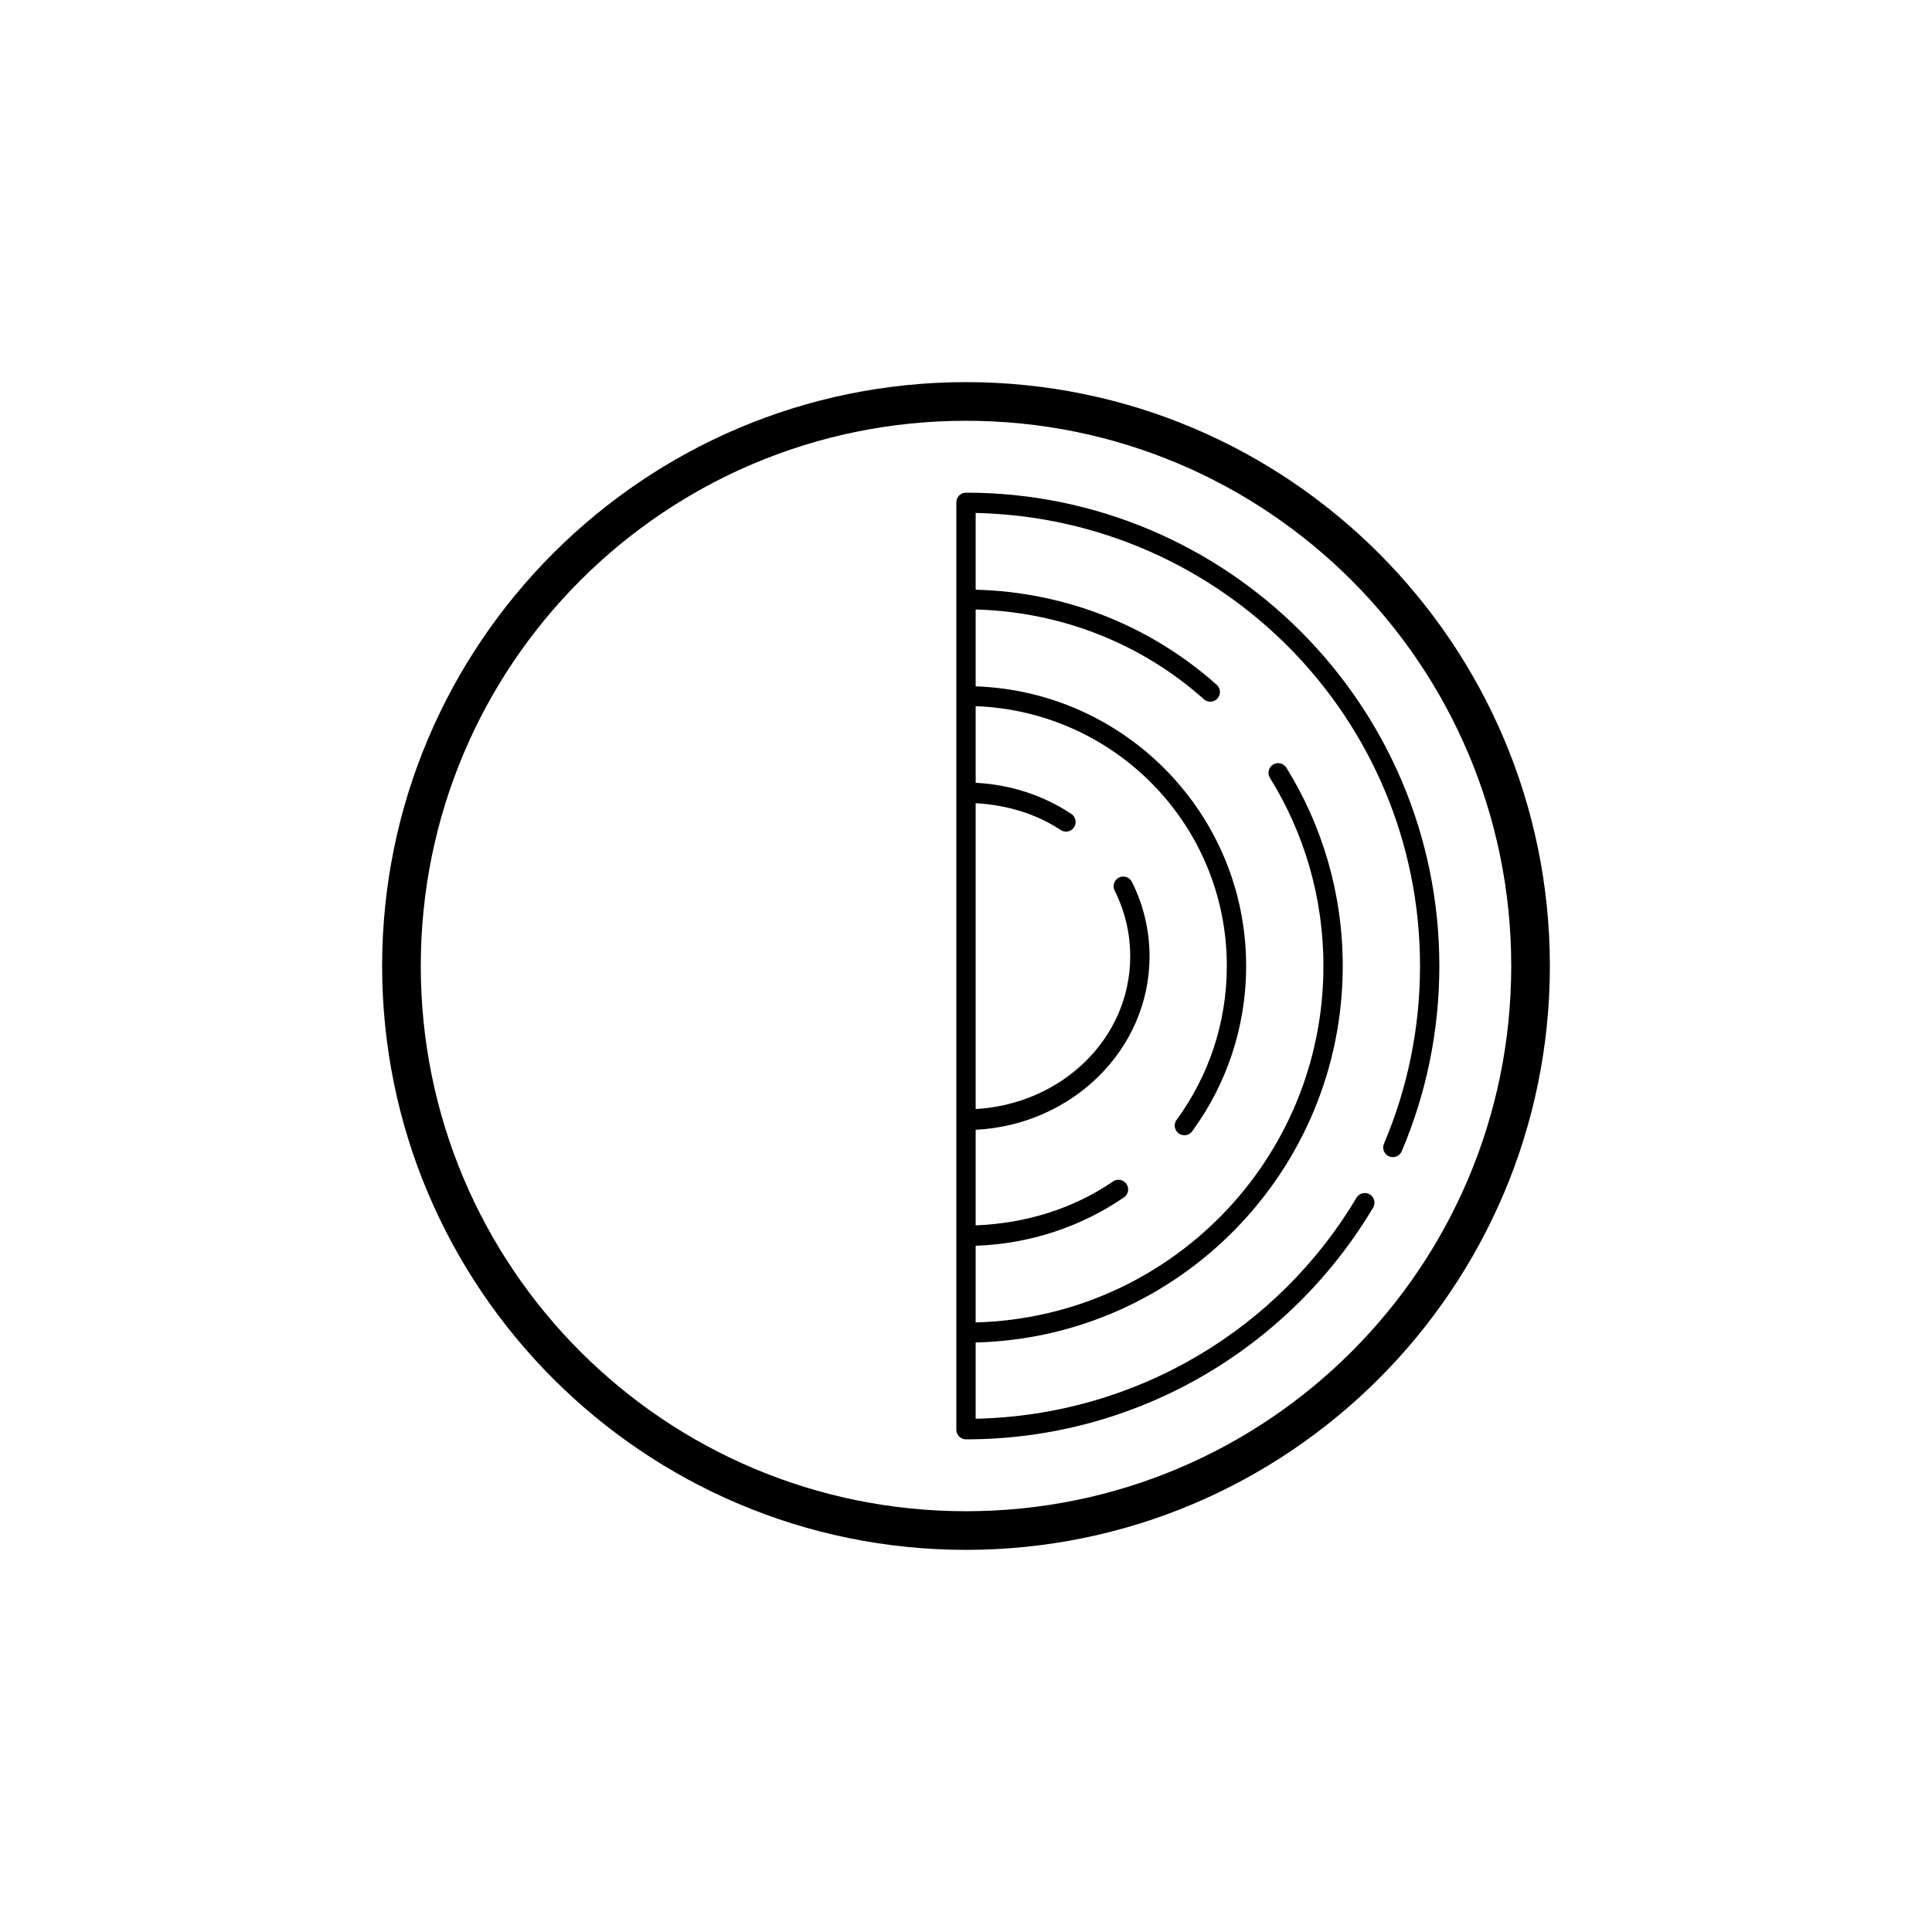
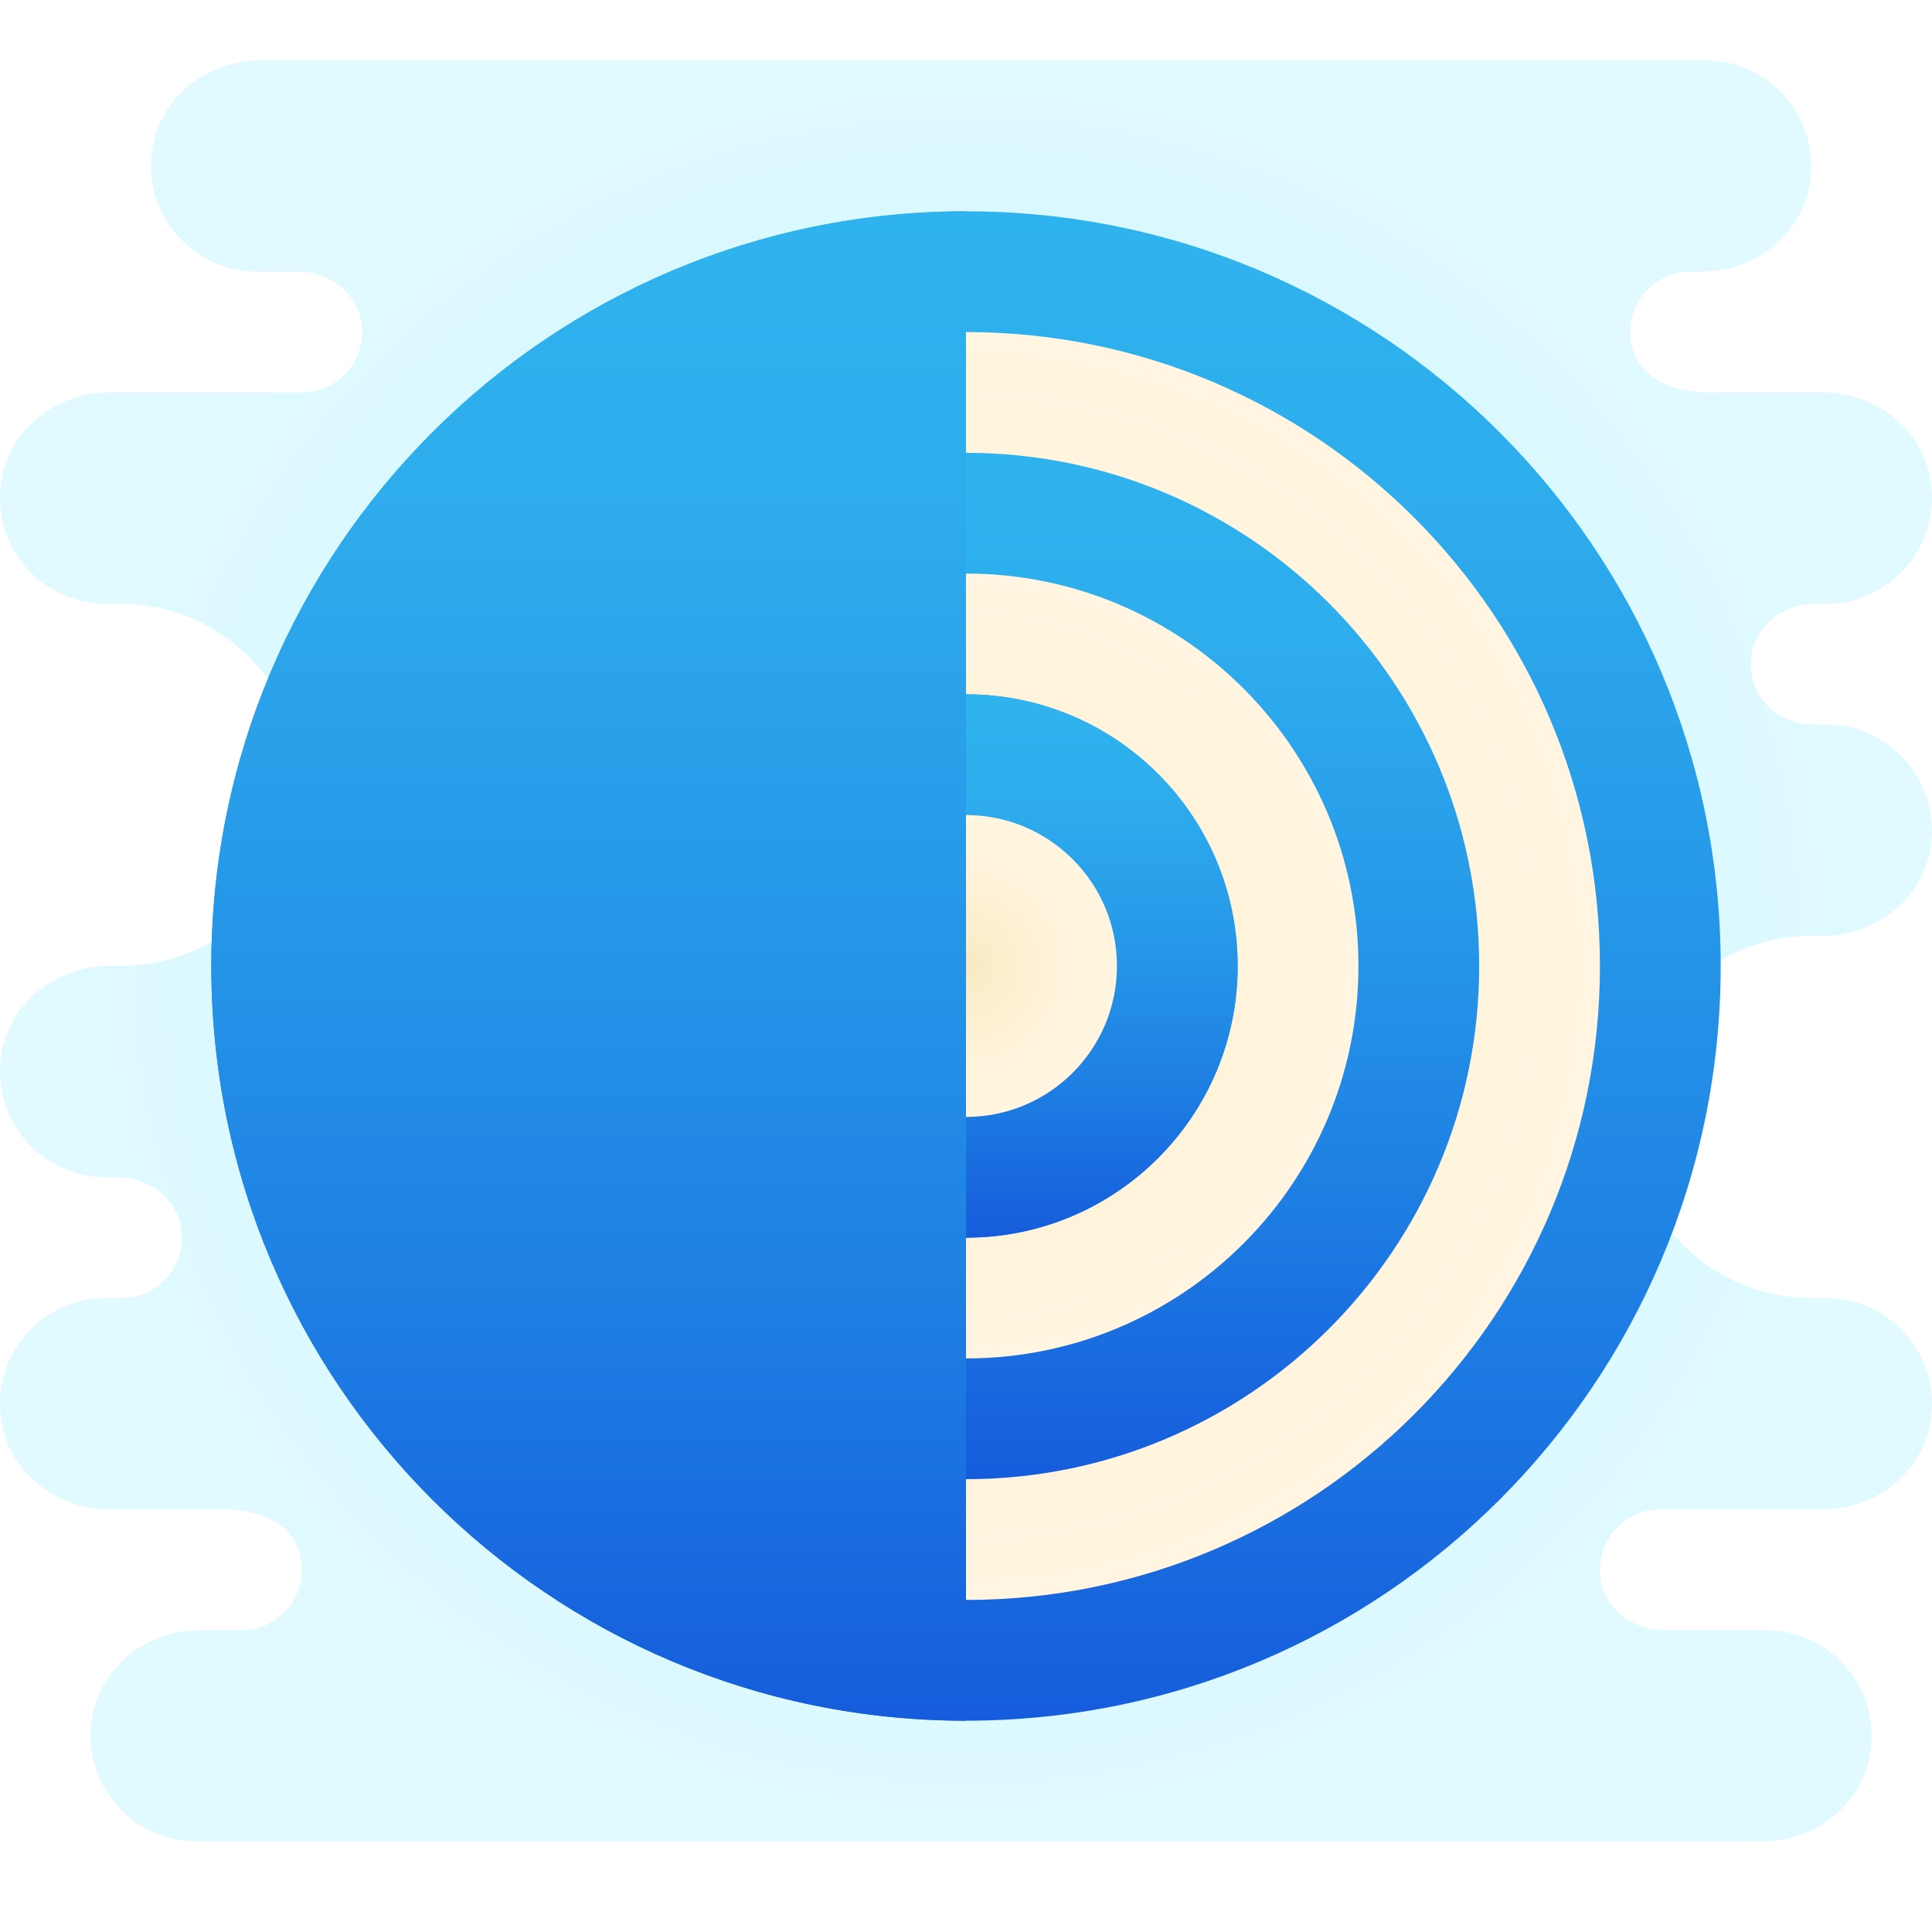
- <svg xmlns="http://www.w3.org/2000/svg" viewBox="0 0 100 100" width="100px" height="100px">
-   <path d="M 50 19.779 C 33.321 19.779 19.779 33.321 19.779 50 C 19.779 66.679 33.321 80.221 50 80.221 C 66.679 80.221 80.221 66.679 80.221 50 C 80.221 33.321 66.679 19.779 50 19.779 z M 50 21.779 C 65.598 21.779 78.221 34.402 78.221 50 C 78.221 65.598 65.598 78.221 50 78.221 C 34.402 78.221 21.779 65.598 21.779 50 C 21.779 34.402 34.402 21.779 50 21.779 z M 50 25.5 A 0.5 0.5 0 0 0 49.5 26 L 49.5 31 L 49.5 41 L 49.5 58 L 49.5 64 L 49.5 69 L 49.5 74 A 0.5 0.5 0 0 0 50 74.5 C 58.959 74.5 66.8 69.688 71.072 62.506 A 0.5 0.5 0 1 0 70.213 61.994 C 66.198 68.745 58.884 73.252 50.5 73.434 L 50.5 69.488 C 61.032 69.222 69.5 60.595 69.5 50 C 69.5 46.237 68.432 42.717 66.582 39.736 A 0.5 0.5 0 1 0 65.732 40.264 C 67.487 43.091 68.5 46.425 68.5 50 C 68.5 60.051 60.486 68.178 50.5 68.449 L 50.5 64.48 C 53.331 64.384 55.962 63.486 58.156 61.99 A 0.5 0.5 0 1 0 57.594 61.164 C 55.564 62.547 53.119 63.325 50.5 63.424 L 50.5 58.477 C 55.495 58.229 59.5 54.319 59.5 49.5 C 59.5 48.124 59.173 46.819 58.59 45.652 A 0.5 0.5 0 1 0 57.695 46.098 C 58.212 47.131 58.5 48.282 58.5 49.5 C 58.5 53.742 54.967 57.148 50.5 57.404 L 50.5 41.574 C 52.122 41.666 53.639 42.126 54.887 42.953 A 0.5 0.5 0 1 0 55.438 42.119 C 54.024 41.183 52.328 40.608 50.5 40.518 L 50.5 36.551 C 57.724 36.819 63.5 42.71 63.5 50 C 63.5 52.977 62.538 55.723 60.908 57.955 A 0.5 0.5 0 1 0 61.715 58.545 C 63.465 56.149 64.5 53.193 64.5 50 C 64.5 42.166 58.269 35.791 50.5 35.525 L 50.5 31.547 C 55.02 31.669 59.143 33.37 62.293 36.174 A 0.5 0.5 0 1 0 62.957 35.428 C 59.63 32.467 55.273 30.645 50.5 30.523 L 50.5 26.551 C 63.248 26.823 73.5 37.187 73.5 50 C 73.5 53.258 72.838 56.36 71.641 59.18 A 0.5 0.5 0 1 0 72.561 59.57 C 73.809 56.63 74.5 53.394 74.5 50 C 74.5 36.475 63.525 25.5 50 25.5 z" />
+ <svg xmlns="http://www.w3.org/2000/svg" viewBox="0 0 64 64" width="64px" height="64px">
+   <radialGradient id="e6ZzIL4VMaFPVDd9bqCbla" cx="32" cy="-5223.5" r="30.775" gradientTransform="matrix(1 0 0 -1 0 -5192)" gradientUnits="userSpaceOnUse">
+     <stop offset="0" stop-color="#afeeff" />
+     <stop offset=".193" stop-color="#bbf1ff" />
+     <stop offset=".703" stop-color="#d7f8ff" />
+     <stop offset="1" stop-color="#e1faff" />
+   </radialGradient>
+   <path fill="url(#e6ZzIL4VMaFPVDd9bqCbla)" d="M60.106,20H60.5c2.168,0,3.892-1.998,3.422-4.243C63.579,14.122,62.054,13,60.384,13h-3.673 c-1.608,0-2.525-0.681-2.684-1.665C53.824,10.082,54.785,9,56,9h0.384c1.67,0,3.195-1.122,3.538-2.757 C60.392,3.998,58.668,2,56.5,2H34.006H32.5H8.614C6.944,2,5.42,3.122,5.078,4.757C4.608,7.002,6.332,9,8.5,9h1.394 c0.996,0,1.919,0.681,2.078,1.665C12.176,11.918,11.215,13,10,13H3.616c-1.67,0-3.195,1.122-3.538,2.757 C-0.392,18.002,1.332,20,3.5,20H4c3.314,0,6,2.686,6,6l0,0c0,3.314-2.686,6-6,6H3.616c-1.67,0-3.195,1.122-3.538,2.757 C-0.392,37.002,1.332,39,3.5,39h0.417c0.996,0,1.919,0.681,2.078,1.665C6.199,41.918,5.238,43,4.023,43H3.5 c-2.168,0-3.892,1.998-3.422,4.243C0.421,48.878,1.946,50,3.616,50H7.4c1.494,0,2.413,0.681,2.573,1.665 C10.176,52.918,9.215,54,8,54H6.616c-1.67,0-3.195,1.122-3.538,2.757C2.608,59.002,4.332,61,6.5,61h24.494H32.5h25.886 c1.67,0,3.195-1.122,3.537-2.757C62.392,55.998,60.668,54,58.5,54h-3.394c-0.996,0-1.919-0.681-2.078-1.665 C52.824,51.082,53.785,50,55,50h5.384c1.67,0,3.195-1.122,3.538-2.757C64.392,44.998,62.668,43,60.5,43H60c-3.314,0-6-2.686-6-6 l0,0c0-3.314,2.686-6,6-6h0.384c1.67,0,3.195-1.122,3.538-2.757C64.392,25.998,62.668,24,60.5,24H60 c-1.215,0-2.176-1.082-1.973-2.335C58.187,20.681,59.11,20,60.106,20z" />
+   <linearGradient id="e6ZzIL4VMaFPVDd9bqCblb" x1="32" x2="32" y1="57" y2="7" gradientUnits="userSpaceOnUse">
+     <stop offset="0" stop-color="#155cdc" />
+     <stop offset=".278" stop-color="#1e7fe3" />
+     <stop offset=".569" stop-color="#279ae9" />
+     <stop offset=".82" stop-color="#2eaded" />
+     <stop offset="1" stop-color="#2fb3ee" />
+   </linearGradient>
+   <circle cx="32" cy="32" r="25" fill="url(#e6ZzIL4VMaFPVDd9bqCblb)" />
+   <radialGradient id="e6ZzIL4VMaFPVDd9bqCblc" cx="32" cy="32" r="21" gradientUnits="userSpaceOnUse">
+     <stop offset="0" stop-color="#f7e9c2" />
+     <stop offset=".219" stop-color="#fbeecc" />
+     <stop offset=".644" stop-color="#fff3db" />
+     <stop offset="1" stop-color="#fff5e0" />
+   </radialGradient>
+   <circle cx="32" cy="32" r="21" fill="url(#e6ZzIL4VMaFPVDd9bqCblc)" />
+   <linearGradient id="e6ZzIL4VMaFPVDd9bqCbld" x1="32" x2="32" y1="49" y2="15" gradientUnits="userSpaceOnUse">
+     <stop offset="0" stop-color="#155cdc" />
+     <stop offset=".278" stop-color="#1e7fe3" />
+     <stop offset=".569" stop-color="#279ae9" />
+     <stop offset=".82" stop-color="#2eaded" />
+     <stop offset="1" stop-color="#2fb3ee" />
+   </linearGradient>
+   <circle cx="32" cy="32" r="17" fill="url(#e6ZzIL4VMaFPVDd9bqCbld)" />
+   <radialGradient id="e6ZzIL4VMaFPVDd9bqCble" cx="32" cy="32" r="13" gradientUnits="userSpaceOnUse">
+     <stop offset="0" stop-color="#f7e9c2" />
+     <stop offset=".219" stop-color="#fbeecc" />
+     <stop offset=".644" stop-color="#fff3db" />
+     <stop offset="1" stop-color="#fff5e0" />
+   </radialGradient>
+   <circle cx="32" cy="32" r="13" fill="url(#e6ZzIL4VMaFPVDd9bqCble)" />
+   <linearGradient id="e6ZzIL4VMaFPVDd9bqCblf" x1="23" x2="41" y1="32" y2="32" gradientUnits="userSpaceOnUse">
+     <stop offset="0" stop-color="#155cdc" />
+     <stop offset=".278" stop-color="#1e7fe3" />
+     <stop offset=".569" stop-color="#279ae9" />
+     <stop offset=".82" stop-color="#2eaded" />
+     <stop offset="1" stop-color="#2fb3ee" />
+   </linearGradient>
+   <circle cx="32" cy="32" r="9" fill="url(#e6ZzIL4VMaFPVDd9bqCblf)" />
+   <linearGradient id="e6ZzIL4VMaFPVDd9bqCblg" x1="32" x2="32" y1="41" y2="23" gradientUnits="userSpaceOnUse">
+     <stop offset="0" stop-color="#155cdc" />
+     <stop offset=".278" stop-color="#1e7fe3" />
+     <stop offset=".569" stop-color="#279ae9" />
+     <stop offset=".82" stop-color="#2eaded" />
+     <stop offset="1" stop-color="#2fb3ee" />
+   </linearGradient>
+   <circle cx="32" cy="32" r="9" fill="url(#e6ZzIL4VMaFPVDd9bqCblg)" />
+   <radialGradient id="e6ZzIL4VMaFPVDd9bqCblh" cx="-1926" cy="192" r="5" gradientTransform="rotate(180 -947 112)" gradientUnits="userSpaceOnUse">
+     <stop offset="0" stop-color="#f7e9c2" />
+     <stop offset=".219" stop-color="#fbeecc" />
+     <stop offset=".644" stop-color="#fff3db" />
+     <stop offset="1" stop-color="#fff5e0" />
+   </radialGradient>
+   <circle cx="32" cy="32" r="5" fill="url(#e6ZzIL4VMaFPVDd9bqCblh)" />
+   <linearGradient id="e6ZzIL4VMaFPVDd9bqCbli" x1="19.5" x2="19.5" y1="57" y2="7" gradientUnits="userSpaceOnUse">
+     <stop offset="0" stop-color="#155cdc" />
+     <stop offset=".278" stop-color="#1e7fe3" />
+     <stop offset=".569" stop-color="#279ae9" />
+     <stop offset=".82" stop-color="#2eaded" />
+     <stop offset="1" stop-color="#2fb3ee" />
+   </linearGradient>
+   <path fill="url(#e6ZzIL4VMaFPVDd9bqCbli)" d="M32,7v50C18.19,57,7,45.81,7,32 S18.19,7,32,7z" />
</svg>
